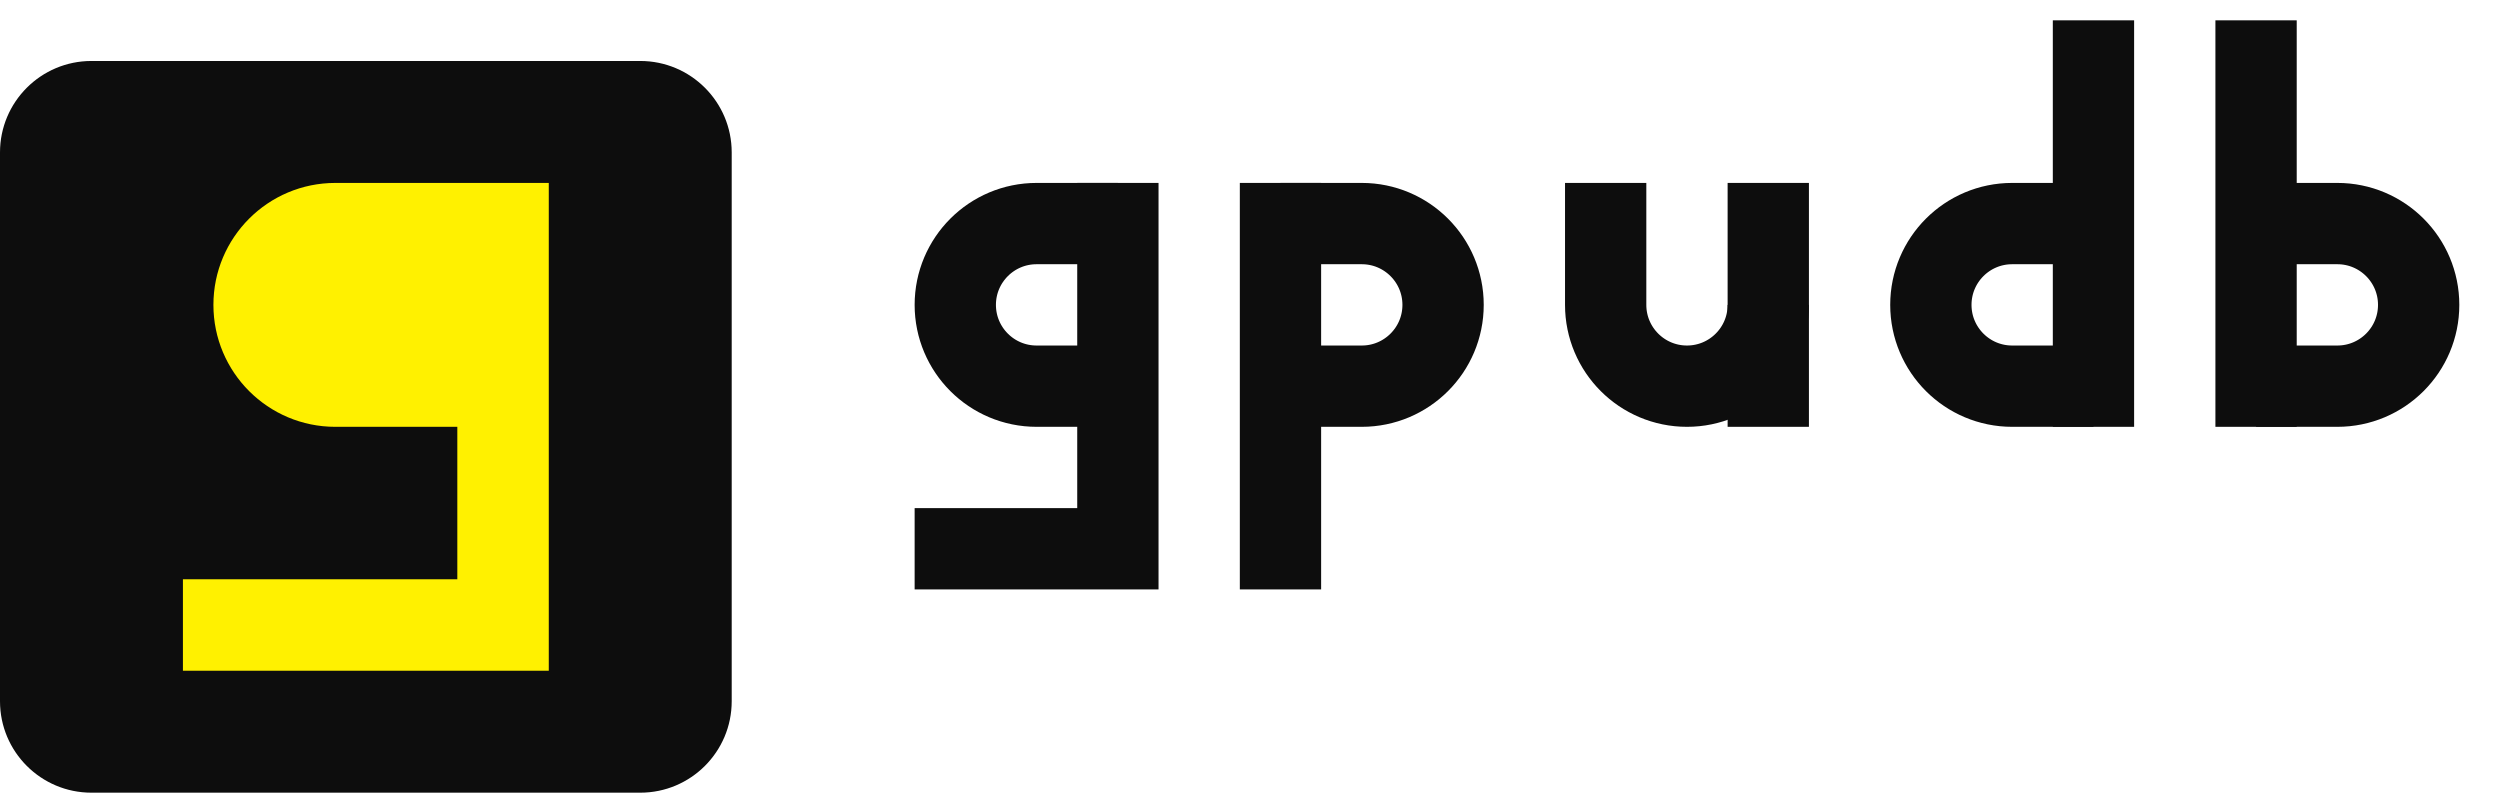
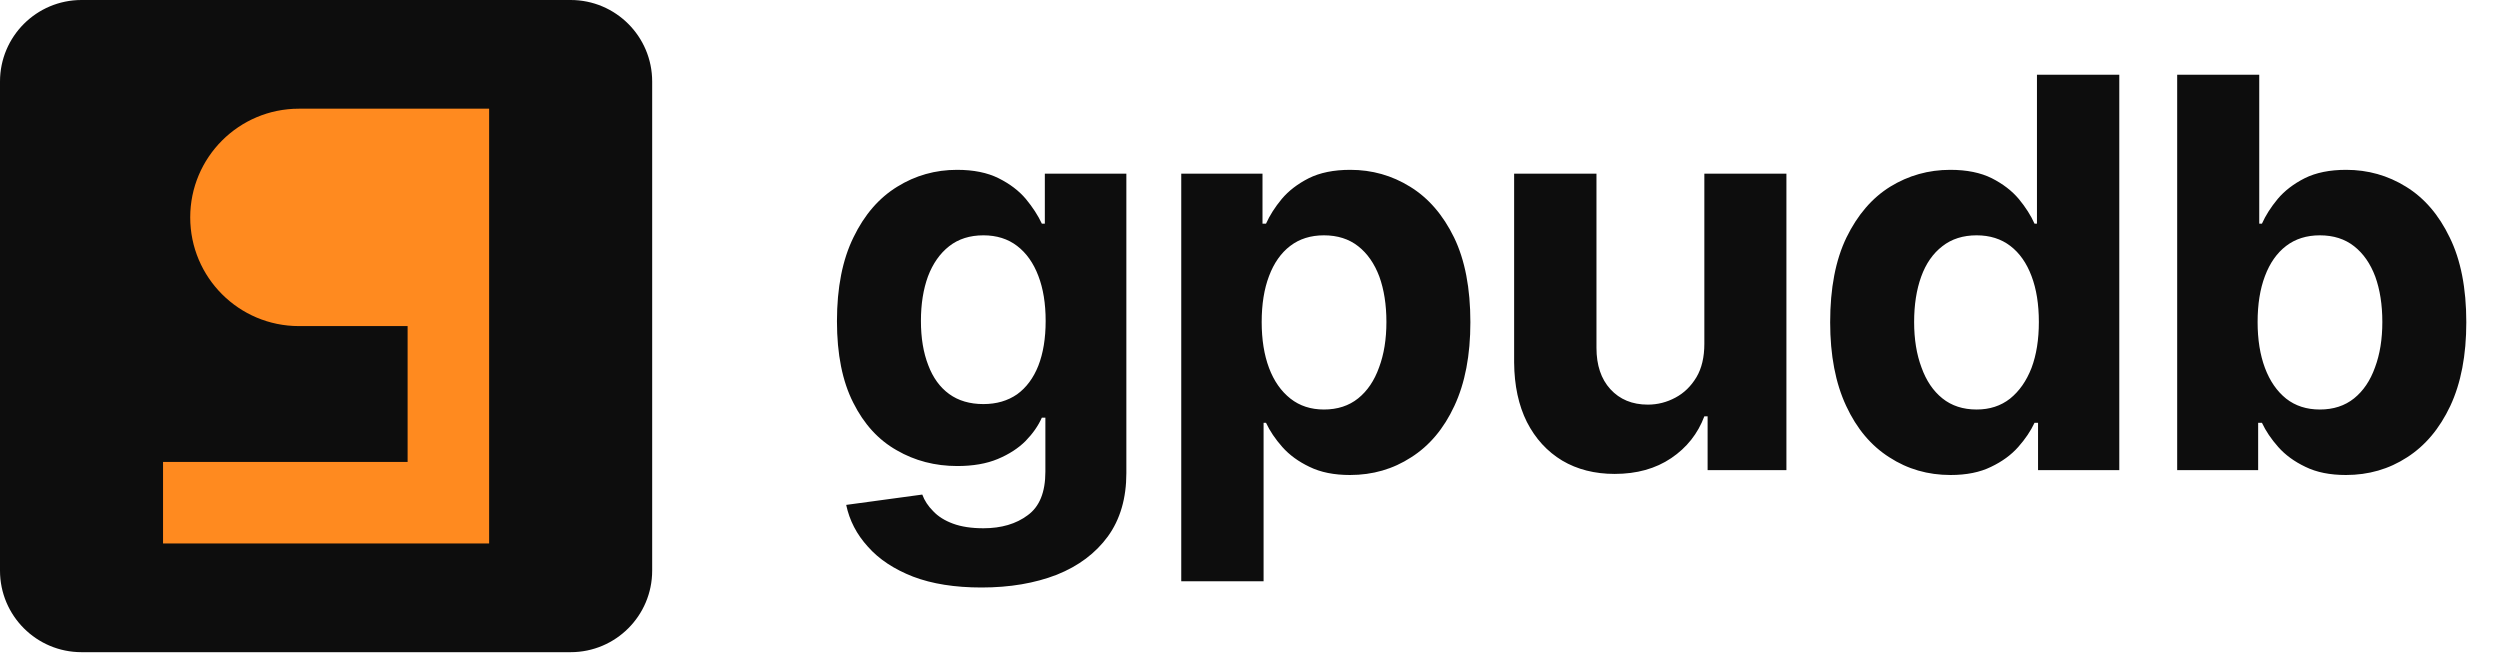
- <svg xmlns="http://www.w3.org/2000/svg" viewBox="0 -2 82 26" width="820" height="260" role="img" aria-label="gpudb">
+ <svg xmlns="http://www.w3.org/2000/svg" viewBox="0 0 92 24" width="920" height="240" role="img" aria-label="gpudb">
  <rect width="24" height="24" rx="3" fill="#0D0D0D" />
-   <path fill="#FFF100" d="M11 4H18V20H6V17H15V12H11A4 4 0 0 1 11 4Z" />
-   <g fill="#0D0D0D" stroke="#0D0D0D" stroke-width="2" transform="translate(30 -1.3333) scale(1.3333)">
-     <path d="M4 4H6V14H0V12H4Z" stroke="none" />
-     <path d="M5 5H3a2 2 0 0 0 0 4h2" fill="none" />
-     <rect x="8" y="4" width="2" height="10" stroke="none" />
-     <path d="M9 5h2a2 2 0 0 1 0 4H9" fill="none" />
-     <path d="M17 4v3a2 2 0 0 0 4 0" fill="none" />
-     <rect x="20" y="4" width="2" height="6" stroke="none" />
-     <path d="M29 5h-2a2 2 0 0 0 0 4h2" fill="none" />
-     <rect x="28" y="0" width="2" height="10" stroke="none" />
-     <rect x="32" y="0" width="2" height="10" stroke="none" />
-     <path d="M33 5h2a2 2 0 0 1 0 4h-2" fill="none" />
-   </g>
+   <path fill="#FF8A1F" d="M11 4H18V20H6V17H15V12H11A4 4 0 0 1 11 4Z" />
+   <path fill="#0D0D0D" d="M36.12 21.62Q34.65 21.62 33.6 21.22Q32.55 20.81 31.94 20.12Q31.32 19.44 31.14 18.58L33.94 18.2Q34.06 18.53 34.34 18.81Q34.61 19.1 35.07 19.27Q35.53 19.44 36.19 19.44Q37.18 19.44 37.82 18.96Q38.47 18.49 38.47 17.36V15.37H38.34Q38.14 15.82 37.74 16.23Q37.34 16.63 36.72 16.89Q36.1 17.15 35.23 17.15Q34 17.15 33 16.57Q31.99 16 31.4 14.82Q30.8 13.64 30.8 11.82Q30.8 9.97 31.41 8.73Q32.01 7.49 33.02 6.87Q34.02 6.25 35.22 6.25Q36.13 6.25 36.75 6.56Q37.37 6.87 37.75 7.32Q38.13 7.78 38.34 8.23H38.45V6.39H41.45V17.41Q41.45 18.8 40.77 19.74Q40.09 20.67 38.89 21.15Q37.68 21.62 36.12 21.62ZM36.19 14.87Q36.91 14.87 37.43 14.51Q37.94 14.14 38.21 13.46Q38.48 12.77 38.48 11.81Q38.48 10.85 38.21 10.15Q37.94 9.44 37.43 9.05Q36.92 8.66 36.19 8.66Q35.44 8.66 34.93 9.06Q34.42 9.46 34.15 10.17Q33.89 10.88 33.89 11.81Q33.89 12.75 34.16 13.44Q34.42 14.13 34.93 14.5Q35.44 14.87 36.19 14.87ZM43.47 21.39V6.39H46.46V8.23H46.59Q46.79 7.78 47.17 7.32Q47.55 6.87 48.16 6.56Q48.78 6.25 49.69 6.25Q50.89 6.25 51.89 6.87Q52.9 7.49 53.51 8.74Q54.11 9.98 54.11 11.86Q54.11 13.68 53.52 14.94Q52.94 16.19 51.93 16.83Q50.93 17.48 49.68 17.48Q48.8 17.48 48.19 17.18Q47.58 16.89 47.19 16.45Q46.8 16.01 46.59 15.56H46.5V21.39ZM46.43 11.85Q46.43 12.82 46.7 13.54Q46.97 14.26 47.49 14.67Q48 15.07 48.72 15.07Q49.47 15.07 49.98 14.66Q50.49 14.25 50.75 13.52Q51.02 12.8 51.02 11.85Q51.02 10.9 50.76 10.18Q50.49 9.46 49.98 9.06Q49.47 8.66 48.72 8.66Q47.99 8.66 47.48 9.05Q46.97 9.44 46.7 10.16Q46.43 10.87 46.43 11.85ZM62.72 12.65V6.39H65.74V17.3H62.84V15.32H62.72Q62.36 16.28 61.5 16.86Q60.64 17.44 59.42 17.44Q58.32 17.44 57.49 16.95Q56.66 16.45 56.19 15.53Q55.73 14.61 55.72 13.34V6.39H58.75V12.8Q58.75 13.76 59.26 14.32Q59.78 14.89 60.64 14.89Q61.18 14.89 61.66 14.63Q62.13 14.38 62.43 13.88Q62.72 13.39 62.72 12.65ZM71.78 17.48Q70.53 17.48 69.53 16.83Q68.52 16.19 67.94 14.94Q67.35 13.68 67.35 11.86Q67.35 9.98 67.95 8.74Q68.56 7.49 69.56 6.87Q70.57 6.25 71.77 6.25Q72.68 6.25 73.3 6.56Q73.91 6.87 74.29 7.32Q74.67 7.78 74.87 8.23H74.96V2.75H77.99V17.3H75V15.56H74.87Q74.66 16.01 74.27 16.45Q73.88 16.89 73.27 17.18Q72.66 17.48 71.78 17.48ZM72.74 15.07Q73.46 15.07 73.97 14.67Q74.48 14.26 74.76 13.54Q75.03 12.82 75.03 11.85Q75.03 10.87 74.76 10.16Q74.49 9.44 73.98 9.05Q73.47 8.66 72.74 8.66Q71.99 8.66 71.48 9.06Q70.96 9.46 70.7 10.18Q70.44 10.9 70.44 11.85Q70.44 12.8 70.71 13.52Q70.97 14.25 71.48 14.66Q71.99 15.07 72.74 15.07ZM80.12 17.3V2.75H83.14V8.23H83.24Q83.44 7.78 83.82 7.32Q84.2 6.87 84.81 6.56Q85.43 6.25 86.34 6.25Q87.54 6.25 88.54 6.87Q89.55 7.49 90.15 8.74Q90.76 9.98 90.76 11.86Q90.76 13.68 90.17 14.94Q89.58 16.19 88.58 16.83Q87.58 17.48 86.33 17.48Q85.45 17.48 84.84 17.18Q84.23 16.89 83.84 16.45Q83.45 16.01 83.24 15.56H83.1V17.3ZM83.08 11.85Q83.08 12.82 83.35 13.54Q83.62 14.26 84.13 14.67Q84.64 15.07 85.37 15.07Q86.12 15.07 86.63 14.66Q87.14 14.25 87.4 13.52Q87.67 12.8 87.67 11.85Q87.67 10.9 87.41 10.18Q87.14 9.46 86.63 9.06Q86.12 8.66 85.37 8.66Q84.64 8.66 84.13 9.05Q83.62 9.44 83.35 10.16Q83.08 10.87 83.08 11.85Z" />
</svg>
